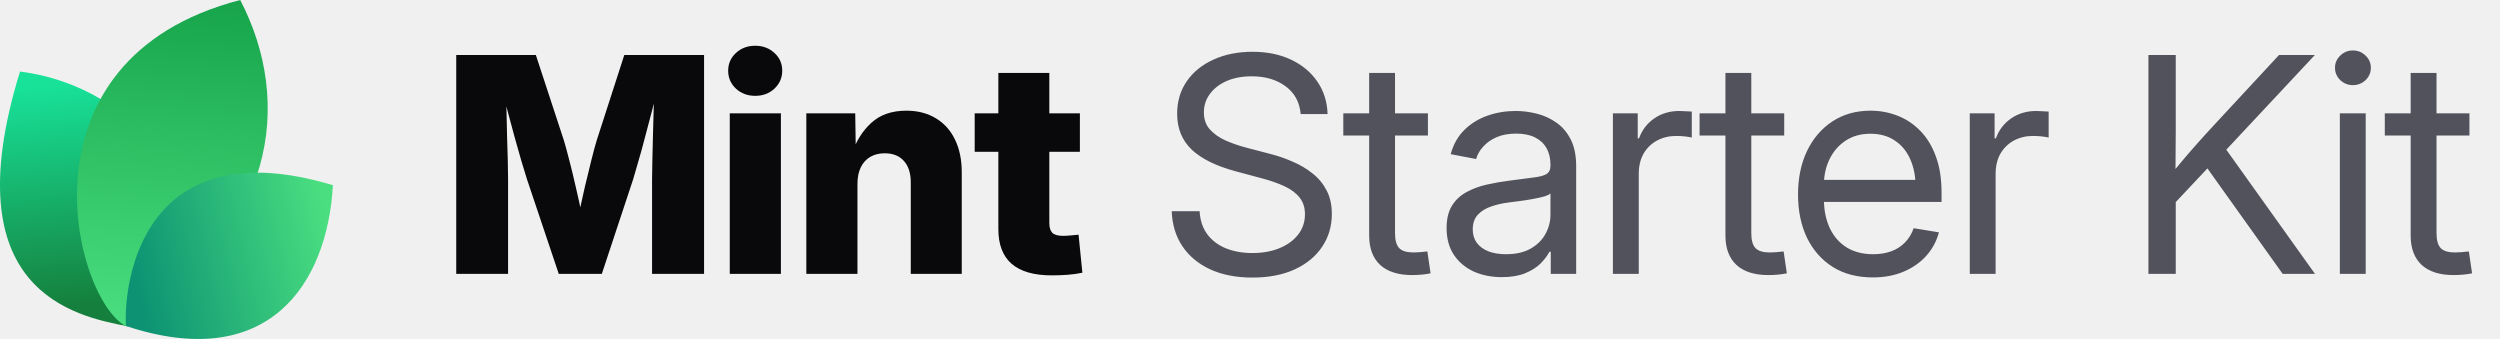
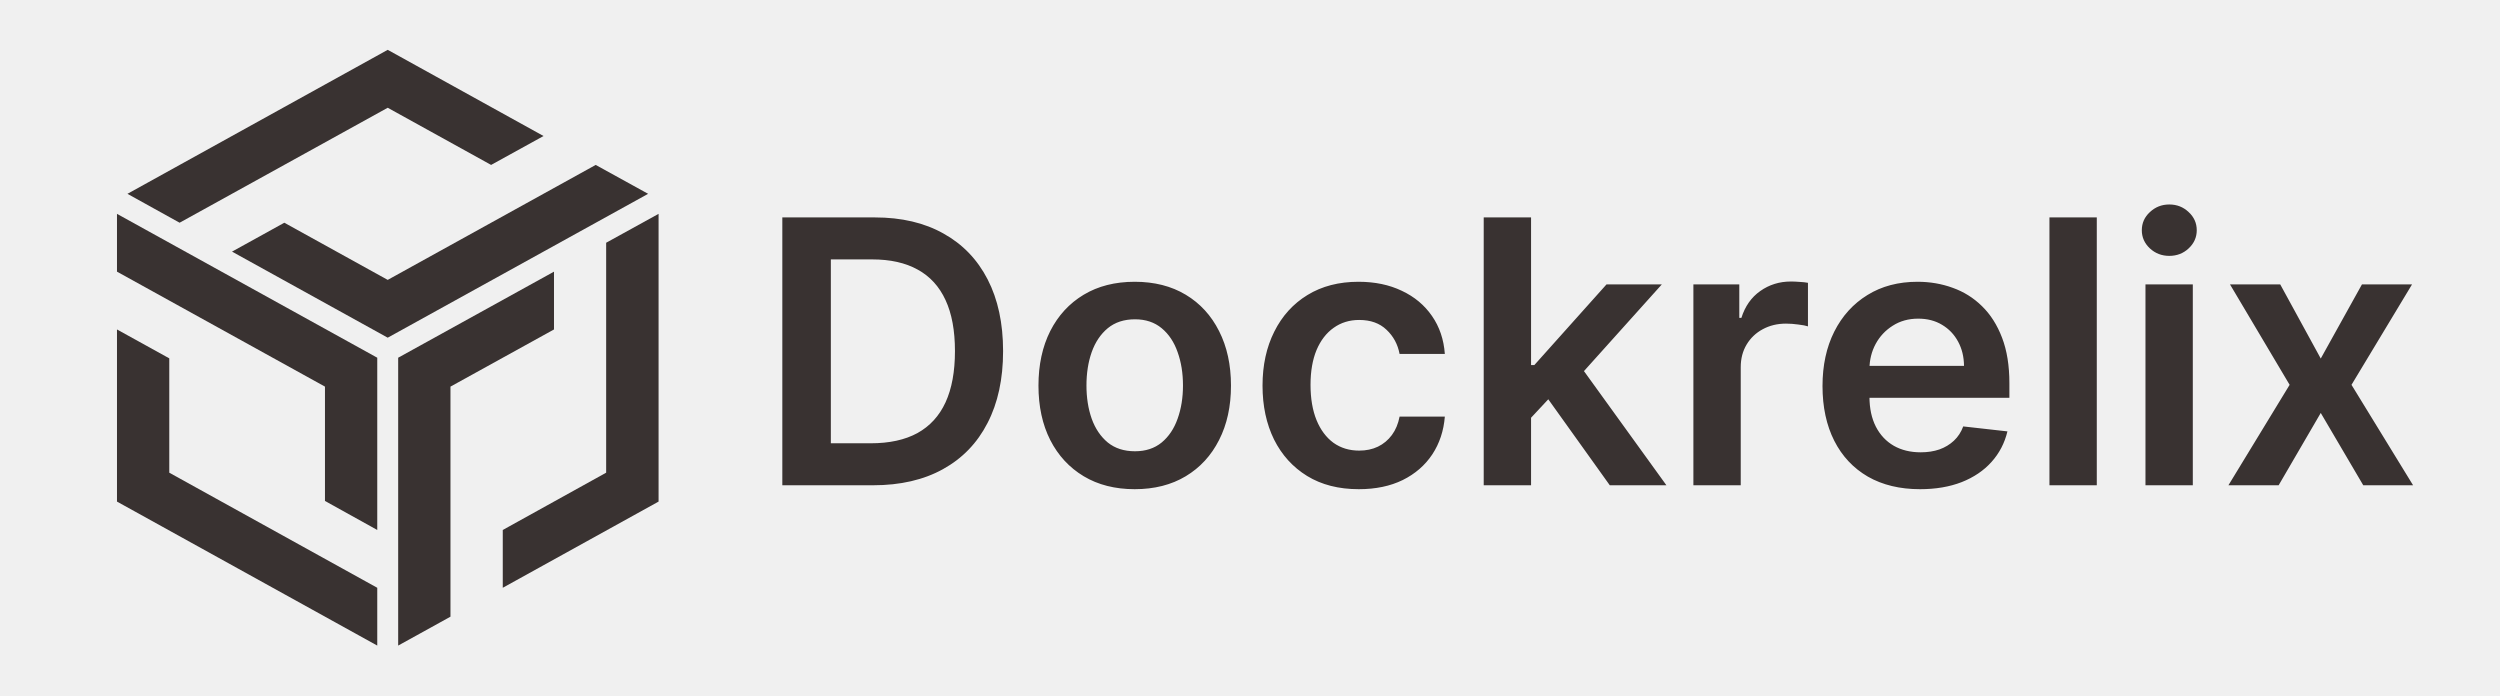
- <svg xmlns="http://www.w3.org/2000/svg" width="177" height="24" viewBox="0 0 177 24" fill="none">
-   <path d="M9.061 23.108C5.268 22.377 -3.391 20.627 1.417 5.064C9.634 6.099 16.973 14.064 9.061 23.108Z" fill="url(#paint0_linear_17557_2020)" />
-   <path d="M8.919 23.094C5.276 21.222 0.784 4.209 17.007 0C20.757 7.193 19.621 16.545 8.919 23.094Z" fill="url(#paint1_linear_17557_2020)" />
-   <path d="M8.914 23.079C8.735 19.882 10.159 9.085 23.57 13.111C23.181 20.123 18.984 26.418 8.914 23.079Z" fill="url(#paint2_linear_17557_2020)" />
-   <path d="M32.301 19.392V3.894H37.938L39.925 9.948C40.036 10.315 40.164 10.787 40.31 11.362C40.462 11.938 40.611 12.552 40.757 13.204C40.91 13.855 41.048 14.483 41.173 15.086C41.305 15.682 41.412 16.192 41.495 16.615H40.695C40.771 16.192 40.871 15.682 40.996 15.086C41.128 14.49 41.267 13.866 41.412 13.214C41.565 12.562 41.714 11.948 41.86 11.373C42.005 10.79 42.133 10.315 42.244 9.948L44.2 3.894H49.848V19.392H46.166V12.704C46.166 12.357 46.173 11.917 46.187 11.383C46.2 10.849 46.214 10.27 46.228 9.646C46.249 9.022 46.266 8.391 46.28 7.753C46.301 7.115 46.311 6.519 46.311 5.964H46.623C46.485 6.561 46.332 7.181 46.166 7.826C45.999 8.471 45.833 9.102 45.666 9.719C45.507 10.336 45.351 10.901 45.198 11.414C45.053 11.928 44.928 12.357 44.824 12.704L42.608 19.392H39.561L37.314 12.704C37.203 12.357 37.072 11.928 36.919 11.414C36.773 10.901 36.614 10.34 36.441 9.729C36.274 9.112 36.104 8.481 35.931 7.836C35.764 7.192 35.608 6.567 35.463 5.964H35.827C35.834 6.512 35.844 7.105 35.858 7.743C35.872 8.374 35.886 9.005 35.9 9.636C35.92 10.26 35.938 10.839 35.952 11.373C35.965 11.907 35.972 12.351 35.972 12.704V19.392H32.301ZM51.668 19.392V8.024H55.288V19.392H51.668ZM53.468 6.786C52.927 6.786 52.473 6.616 52.105 6.276C51.738 5.93 51.554 5.507 51.554 5.007C51.554 4.508 51.738 4.088 52.105 3.749C52.473 3.409 52.927 3.239 53.468 3.239C54.009 3.239 54.463 3.409 54.83 3.749C55.198 4.082 55.382 4.501 55.382 5.007C55.382 5.507 55.198 5.93 54.83 6.276C54.463 6.616 54.009 6.786 53.468 6.786ZM60.708 13.027V19.392H57.088V8.024H60.551L60.593 10.967H60.281C60.593 10.024 61.061 9.268 61.685 8.7C62.309 8.124 63.138 7.836 64.171 7.836C64.975 7.836 65.672 8.017 66.262 8.377C66.851 8.731 67.302 9.234 67.614 9.885C67.933 10.537 68.092 11.307 68.092 12.194V19.392H64.483V12.912C64.483 12.26 64.32 11.754 63.994 11.394C63.675 11.033 63.221 10.853 62.632 10.853C62.25 10.853 61.914 10.936 61.623 11.102C61.332 11.269 61.106 11.515 60.947 11.841C60.787 12.16 60.708 12.555 60.708 13.027ZM76.456 8.024V10.749H69.008V8.024H76.456ZM70.683 5.163H74.292V15.783C74.292 16.102 74.361 16.334 74.5 16.48C74.646 16.625 74.899 16.698 75.259 16.698C75.405 16.698 75.596 16.688 75.831 16.667C76.074 16.646 76.251 16.629 76.362 16.615L76.632 19.309C76.313 19.378 75.963 19.427 75.582 19.455C75.207 19.482 74.836 19.496 74.469 19.496C73.2 19.496 72.25 19.222 71.619 18.674C70.995 18.127 70.683 17.308 70.683 16.22V5.163Z" fill="#09090B" />
-   <path d="M88.667 19.652C87.523 19.652 86.528 19.458 85.682 19.07C84.843 18.681 84.188 18.137 83.716 17.437C83.245 16.736 82.992 15.908 82.957 14.951H84.933C84.968 15.596 85.148 16.14 85.474 16.584C85.8 17.021 86.24 17.354 86.795 17.582C87.35 17.804 87.974 17.915 88.667 17.915C89.388 17.915 90.026 17.801 90.581 17.572C91.143 17.343 91.583 17.024 91.902 16.615C92.228 16.199 92.391 15.717 92.391 15.169C92.391 14.698 92.266 14.306 92.017 13.994C91.767 13.675 91.413 13.408 90.956 13.193C90.498 12.978 89.954 12.787 89.323 12.621L87.502 12.132C86.123 11.765 85.082 11.255 84.382 10.603C83.689 9.944 83.342 9.095 83.342 8.055C83.342 7.174 83.571 6.404 84.028 5.746C84.486 5.087 85.117 4.577 85.921 4.217C86.726 3.849 87.645 3.666 88.678 3.666C89.718 3.666 90.63 3.853 91.413 4.227C92.204 4.602 92.824 5.122 93.275 5.787C93.726 6.446 93.965 7.209 93.993 8.076H92.089C92.013 7.23 91.656 6.574 91.018 6.11C90.387 5.638 89.586 5.403 88.615 5.403C87.95 5.403 87.36 5.513 86.847 5.735C86.341 5.957 85.946 6.262 85.661 6.651C85.377 7.032 85.235 7.469 85.235 7.961C85.235 8.447 85.377 8.849 85.661 9.168C85.946 9.48 86.317 9.74 86.774 9.948C87.232 10.149 87.724 10.319 88.251 10.457L89.884 10.884C90.439 11.023 90.977 11.206 91.496 11.435C92.023 11.657 92.495 11.934 92.911 12.267C93.334 12.593 93.67 12.995 93.92 13.474C94.17 13.945 94.294 14.504 94.294 15.149C94.294 16.015 94.066 16.788 93.608 17.468C93.157 18.148 92.512 18.681 91.673 19.07C90.834 19.458 89.832 19.652 88.667 19.652ZM101.097 8.024V9.594H95.106V8.024H101.097ZM96.937 5.163H98.767V16.521C98.767 17 98.865 17.347 99.059 17.562C99.26 17.77 99.6 17.874 100.078 17.874C100.21 17.874 100.366 17.867 100.546 17.853C100.733 17.832 100.903 17.815 101.056 17.801L101.285 19.351C101.097 19.392 100.886 19.423 100.65 19.444C100.414 19.465 100.189 19.475 99.974 19.475C98.996 19.475 98.244 19.236 97.717 18.758C97.197 18.272 96.937 17.579 96.937 16.677V5.163ZM106.33 19.621C105.595 19.621 104.932 19.489 104.343 19.226C103.754 18.955 103.285 18.564 102.939 18.05C102.592 17.53 102.419 16.896 102.419 16.147C102.419 15.495 102.547 14.965 102.804 14.556C103.06 14.146 103.403 13.828 103.833 13.599C104.263 13.363 104.742 13.186 105.269 13.068C105.796 12.95 106.333 12.857 106.881 12.787C107.574 12.69 108.132 12.617 108.555 12.569C108.978 12.52 109.287 12.441 109.481 12.33C109.675 12.212 109.772 12.014 109.772 11.737V11.654C109.772 11.203 109.679 10.815 109.492 10.489C109.311 10.163 109.041 9.91 108.68 9.729C108.32 9.549 107.872 9.459 107.338 9.459C106.805 9.459 106.34 9.546 105.945 9.719C105.556 9.892 105.241 10.118 104.998 10.395C104.755 10.665 104.593 10.953 104.509 11.258L102.71 10.915C102.897 10.222 103.22 9.65 103.677 9.199C104.135 8.748 104.679 8.412 105.31 8.19C105.941 7.968 106.607 7.857 107.307 7.857C107.8 7.857 108.295 7.92 108.795 8.044C109.301 8.169 109.765 8.381 110.188 8.679C110.611 8.97 110.951 9.369 111.208 9.875C111.464 10.374 111.593 11.005 111.593 11.768V19.392H109.793V17.822H109.7C109.568 18.085 109.363 18.359 109.086 18.643C108.809 18.921 108.444 19.153 107.994 19.34C107.543 19.527 106.988 19.621 106.33 19.621ZM106.621 17.998C107.321 17.998 107.904 17.867 108.368 17.603C108.84 17.333 109.19 16.986 109.419 16.563C109.654 16.133 109.772 15.682 109.772 15.211V13.692C109.703 13.769 109.554 13.841 109.325 13.911C109.096 13.973 108.829 14.032 108.524 14.088C108.226 14.143 107.921 14.192 107.609 14.233C107.304 14.275 107.033 14.309 106.798 14.337C106.354 14.393 105.938 14.49 105.549 14.628C105.168 14.76 104.86 14.954 104.624 15.211C104.388 15.467 104.27 15.811 104.27 16.241C104.27 16.615 104.367 16.934 104.561 17.198C104.762 17.461 105.04 17.662 105.393 17.801C105.747 17.933 106.156 17.998 106.621 17.998ZM114.193 19.392V8.024H115.951V9.792H116.045C116.253 9.209 116.61 8.741 117.116 8.388C117.622 8.034 118.219 7.857 118.905 7.857C119.058 7.857 119.217 7.864 119.384 7.878C119.55 7.885 119.682 7.892 119.779 7.899V9.74C119.716 9.719 119.578 9.695 119.363 9.667C119.155 9.639 118.922 9.625 118.666 9.625C118.174 9.625 117.726 9.733 117.324 9.948C116.922 10.163 116.603 10.471 116.367 10.874C116.138 11.276 116.024 11.758 116.024 12.319V19.392H114.193ZM126.322 8.024V9.594H120.33V8.024H126.322ZM122.161 5.163H123.992V16.521C123.992 17 124.089 17.347 124.283 17.562C124.484 17.77 124.824 17.874 125.302 17.874C125.434 17.874 125.59 17.867 125.77 17.853C125.958 17.832 126.127 17.815 126.28 17.801L126.509 19.351C126.322 19.392 126.11 19.423 125.874 19.444C125.639 19.465 125.413 19.475 125.198 19.475C124.221 19.475 123.468 19.236 122.941 18.758C122.421 18.272 122.161 17.579 122.161 16.677V5.163ZM132.604 19.642C131.502 19.642 130.555 19.396 129.765 18.903C128.974 18.404 128.364 17.714 127.934 16.834C127.511 15.946 127.3 14.927 127.3 13.775C127.3 12.611 127.511 11.584 127.934 10.697C128.364 9.802 128.964 9.102 129.734 8.596C130.51 8.089 131.408 7.836 132.428 7.836C133.1 7.836 133.738 7.954 134.341 8.19C134.952 8.426 135.489 8.783 135.954 9.261C136.425 9.74 136.793 10.343 137.056 11.071C137.327 11.792 137.462 12.645 137.462 13.63V14.296H128.433V12.735H136.463L135.631 13.297C135.631 12.541 135.506 11.876 135.257 11.3C135.007 10.725 134.643 10.277 134.165 9.958C133.686 9.632 133.107 9.469 132.428 9.469C131.748 9.469 131.162 9.632 130.67 9.958C130.177 10.284 129.796 10.725 129.526 11.279C129.262 11.827 129.13 12.441 129.13 13.12V14.046C129.13 14.864 129.273 15.572 129.557 16.168C129.841 16.757 130.243 17.211 130.763 17.53C131.283 17.842 131.901 17.998 132.615 17.998C133.093 17.998 133.523 17.929 133.905 17.79C134.293 17.645 134.619 17.433 134.882 17.156C135.153 16.879 135.354 16.546 135.486 16.157L137.275 16.449C137.108 17.08 136.81 17.634 136.38 18.113C135.95 18.591 135.413 18.966 134.768 19.236C134.123 19.507 133.402 19.642 132.604 19.642ZM139.459 19.392V8.024H141.217V9.792H141.311C141.519 9.209 141.876 8.741 142.382 8.388C142.888 8.034 143.485 7.857 144.171 7.857C144.324 7.857 144.483 7.864 144.649 7.878C144.816 7.885 144.948 7.892 145.045 7.899V9.74C144.982 9.719 144.844 9.695 144.629 9.667C144.421 9.639 144.188 9.625 143.932 9.625C143.439 9.625 142.992 9.733 142.59 9.948C142.188 10.163 141.869 10.471 141.633 10.874C141.404 11.276 141.29 11.758 141.29 12.319V19.392H139.459ZM153.429 14.961V12.715C153.783 12.257 154.136 11.82 154.49 11.404C154.844 10.981 155.204 10.565 155.572 10.156C155.939 9.74 156.314 9.327 156.695 8.918L161.355 3.894H163.893L157.277 10.967H157.184L153.429 14.961ZM152.108 19.392V3.894H154.043V9.241L154.022 12.559L154.043 13.505V19.392H152.108ZM161.615 19.392L155.967 11.477L157.173 9.969L163.903 19.392H161.615ZM165.661 19.392V8.024H167.492V19.392H165.661ZM166.587 6.027C166.24 6.027 165.942 5.909 165.692 5.673C165.443 5.43 165.318 5.139 165.318 4.799C165.318 4.459 165.443 4.172 165.692 3.936C165.942 3.693 166.24 3.572 166.587 3.572C166.934 3.572 167.232 3.693 167.482 3.936C167.731 4.172 167.856 4.459 167.856 4.799C167.856 5.139 167.731 5.43 167.482 5.673C167.232 5.909 166.934 6.027 166.587 6.027ZM174.836 8.024V9.594H168.844V8.024H174.836ZM170.675 5.163H172.506V16.521C172.506 17 172.603 17.347 172.797 17.562C172.998 17.77 173.338 17.874 173.816 17.874C173.948 17.874 174.104 17.867 174.284 17.853C174.472 17.832 174.641 17.815 174.794 17.801L175.023 19.351C174.836 19.392 174.624 19.423 174.388 19.444C174.153 19.465 173.927 19.475 173.712 19.475C172.735 19.475 171.982 19.236 171.455 18.758C170.935 18.272 170.675 17.579 170.675 16.677V5.163Z" fill="#52525C" />
+ <svg xmlns="http://www.w3.org/2000/svg" width="1154" height="321" viewBox="0 0 1154 321" fill="none">
+   <g clip-path="url(#clip0_315_59)">
+     <path d="M178.969 49.739L226.696 76.128L250.895 62.787L178.969 23L58.828 89.468L82.905 102.808L178.969 49.739Z" fill="#393231" />
+     <path d="M274.973 76.128L178.97 129.197L131.243 102.808L107.105 116.149L178.97 155.877L299.173 89.468L274.973 76.128Z" fill="#393231" />
+     <path d="M78.138 165.415L54 152.075V231.532L174.142 298V271.319L78.138 218.192V165.415Z" fill="#393231" />
+     <path d="M54 125.393L150.003 178.462V231.238L174.142 244.637V165.122L54 98.712V125.393Z" fill="#393231" />
+     <path d="M255.724 152.074V125.393L183.798 165.122V297.999L207.936 284.659V178.462L255.724 152.074Z" fill="#393231" />
+     <path d="M279.801 112.052V218.191L232.074 244.637V271.318L304 231.531V98.712L279.801 112.052Z" fill="#393231" />
+     <path d="M403.018 224H361.121V100.364H403.863C416.138 100.364 426.682 102.839 435.496 107.789C444.351 112.699 451.152 119.762 455.901 128.979C460.65 138.195 463.025 149.223 463.025 162.061C463.025 174.94 460.63 186.008 455.841 195.264C451.092 204.521 444.23 211.624 435.255 216.575C426.32 221.525 415.574 224 403.018 224ZM383.518 204.621H401.931C410.544 204.621 417.728 203.052 423.483 199.913C429.238 196.733 433.565 192.004 436.462 185.726C439.36 179.407 440.809 171.519 440.809 162.061C440.809 152.603 439.36 144.755 436.462 138.517C433.565 132.239 429.278 127.55 423.604 124.451C417.969 121.312 410.966 119.742 402.595 119.742H383.518V204.621ZM523.786 225.811C514.731 225.811 506.883 223.819 500.242 219.835C493.602 215.85 488.45 210.276 484.788 203.112C481.166 195.948 479.355 187.577 479.355 177.999C479.355 168.42 481.166 160.029 484.788 152.825C488.45 145.62 493.602 140.026 500.242 136.042C506.883 132.058 514.731 130.065 523.786 130.065C532.842 130.065 540.69 132.058 547.331 136.042C553.971 140.026 559.103 145.62 562.725 152.825C566.387 160.029 568.218 168.42 568.218 177.999C568.218 187.577 566.387 195.948 562.725 203.112C559.103 210.276 553.971 215.85 547.331 219.835C540.69 223.819 532.842 225.811 523.786 225.811ZM523.907 208.304C528.817 208.304 532.922 206.956 536.223 204.259C539.523 201.522 541.978 197.86 543.588 193.272C545.238 188.684 546.063 183.573 546.063 177.938C546.063 172.263 545.238 167.132 543.588 162.544C541.978 157.916 539.523 154.233 536.223 151.496C532.922 148.76 528.817 147.391 523.907 147.391C518.876 147.391 514.691 148.76 511.35 151.496C508.05 154.233 505.575 157.916 503.925 162.544C502.315 167.132 501.51 172.263 501.51 177.938C501.51 183.573 502.315 188.684 503.925 193.272C505.575 197.86 508.05 201.522 511.35 204.259C514.691 206.956 518.876 208.304 523.907 208.304ZM627.214 225.811C617.958 225.811 610.009 223.779 603.368 219.714C596.768 215.649 591.677 210.035 588.095 202.871C584.553 195.667 582.782 187.376 582.782 177.999C582.782 168.581 584.593 160.27 588.216 153.066C591.838 145.822 596.949 140.187 603.549 136.163C610.19 132.098 618.038 130.065 627.093 130.065C634.62 130.065 641.28 131.454 647.076 134.231C652.911 136.968 657.56 140.851 661.021 145.882C664.482 150.873 666.454 156.708 666.937 163.389H646.049C645.204 158.922 643.192 155.199 640.013 152.221C636.873 149.202 632.668 147.693 627.395 147.693C622.928 147.693 619.004 148.901 615.623 151.315C612.243 153.69 609.607 157.111 607.715 161.578C605.864 166.045 604.938 171.398 604.938 177.636C604.938 183.955 605.864 189.388 607.715 193.936C609.566 198.444 612.162 201.925 615.503 204.38C618.883 206.795 622.848 208.002 627.395 208.002C630.615 208.002 633.493 207.398 636.028 206.191C638.604 204.943 640.757 203.152 642.488 200.818C644.218 198.484 645.406 195.647 646.049 192.306H666.937C666.414 198.866 664.482 204.682 661.142 209.753C657.801 214.784 653.254 218.728 647.498 221.585C641.743 224.402 634.982 225.811 627.214 225.811ZM704.804 194.902L704.744 168.521H708.245L741.569 131.273H767.105L726.114 176.912H721.587L704.804 194.902ZM684.882 224V100.364H706.736V224H684.882ZM743.078 224L712.893 181.802L727.623 166.408L769.218 224H743.078ZM781.669 224V131.273H802.859V146.727H803.825C805.515 141.375 808.413 137.249 812.518 134.352C816.663 131.414 821.392 129.945 826.705 129.945C827.912 129.945 829.26 130.005 830.749 130.126C832.279 130.206 833.546 130.347 834.553 130.548V150.651C833.627 150.329 832.158 150.048 830.146 149.806C828.174 149.524 826.262 149.384 824.411 149.384C820.426 149.384 816.844 150.249 813.665 151.979C810.526 153.67 808.051 156.024 806.239 159.043C804.428 162.061 803.523 165.542 803.523 169.487V224H781.669ZM886.304 225.811C877.007 225.811 868.978 223.879 862.217 220.016C855.496 216.112 850.324 210.598 846.702 203.474C843.08 196.311 841.269 187.879 841.269 178.18C841.269 168.641 843.08 160.27 846.702 153.066C850.364 145.822 855.476 140.187 862.036 136.163C868.596 132.098 876.303 130.065 885.157 130.065C890.872 130.065 896.265 130.991 901.336 132.842C906.447 134.653 910.955 137.471 914.859 141.294C918.803 145.117 921.902 149.987 924.156 155.903C926.41 161.779 927.536 168.782 927.536 176.912V183.613H851.532V168.883H906.588C906.548 164.697 905.643 160.974 903.872 157.714C902.101 154.414 899.626 151.818 896.446 149.927C893.307 148.035 889.645 147.089 885.459 147.089C880.992 147.089 877.068 148.176 873.687 150.349C870.306 152.482 867.67 155.3 865.779 158.801C863.927 162.262 862.982 166.066 862.941 170.211V183.07C862.941 188.463 863.927 193.091 865.899 196.955C867.871 200.778 870.628 203.716 874.17 205.768C877.712 207.781 881.857 208.787 886.606 208.787C889.786 208.787 892.663 208.344 895.239 207.459C897.815 206.533 900.048 205.185 901.94 203.414C903.831 201.643 905.26 199.45 906.226 196.834L926.631 199.128C925.343 204.521 922.888 209.23 919.266 213.254C915.684 217.239 911.096 220.338 905.502 222.551C899.907 224.724 893.508 225.811 886.304 225.811ZM967.878 100.364V224H946.025V100.364H967.878ZM990.351 224V131.273H1012.2V224H990.351ZM1001.34 118.112C997.877 118.112 994.899 116.965 992.403 114.671C989.908 112.337 988.66 109.54 988.66 106.28C988.66 102.98 989.908 100.183 992.403 97.888C994.899 95.554 997.877 94.387 1001.34 94.387C1004.84 94.387 1007.82 95.554 1010.27 97.888C1012.77 100.183 1014.02 102.98 1014.02 106.28C1014.02 109.54 1012.77 112.337 1010.27 114.671C1007.82 116.965 1004.84 118.112 1001.34 118.112ZM1052.55 131.273L1071.26 165.502L1090.28 131.273H1113.4L1085.45 177.636L1113.88 224H1090.88L1071.26 190.616L1051.82 224H1028.64L1056.89 177.636L1029.36 131.273H1052.55Z" fill="#393231" />
+   </g>
  <defs>
-     <linearGradient id="paint0_linear_17557_2020" x1="3.776" y1="5.916" x2="5.232" y2="21.559" gradientUnits="userSpaceOnUse">
-       <stop stop-color="#18E299" />
-       <stop offset="1" stop-color="#15803D" />
-     </linearGradient>
-     <linearGradient id="paint1_linear_17557_2020" x1="12.171" y1="-0.718" x2="10.19" y2="22.983" gradientUnits="userSpaceOnUse">
-       <stop stop-color="#16A34A" />
-       <stop offset="1" stop-color="#4ADE80" />
-     </linearGradient>
-     <linearGradient id="paint2_linear_17557_2020" x1="23.133" y1="15.353" x2="9.338" y2="18.52" gradientUnits="userSpaceOnUse">
-       <stop stop-color="#4ADE80" />
-       <stop offset="1" stop-color="#0D9373" />
-     </linearGradient>
+     <clipPath id="clip0_315_59">
+       <rect width="1154" height="321" fill="white" />
+     </clipPath>
  </defs>
</svg>
